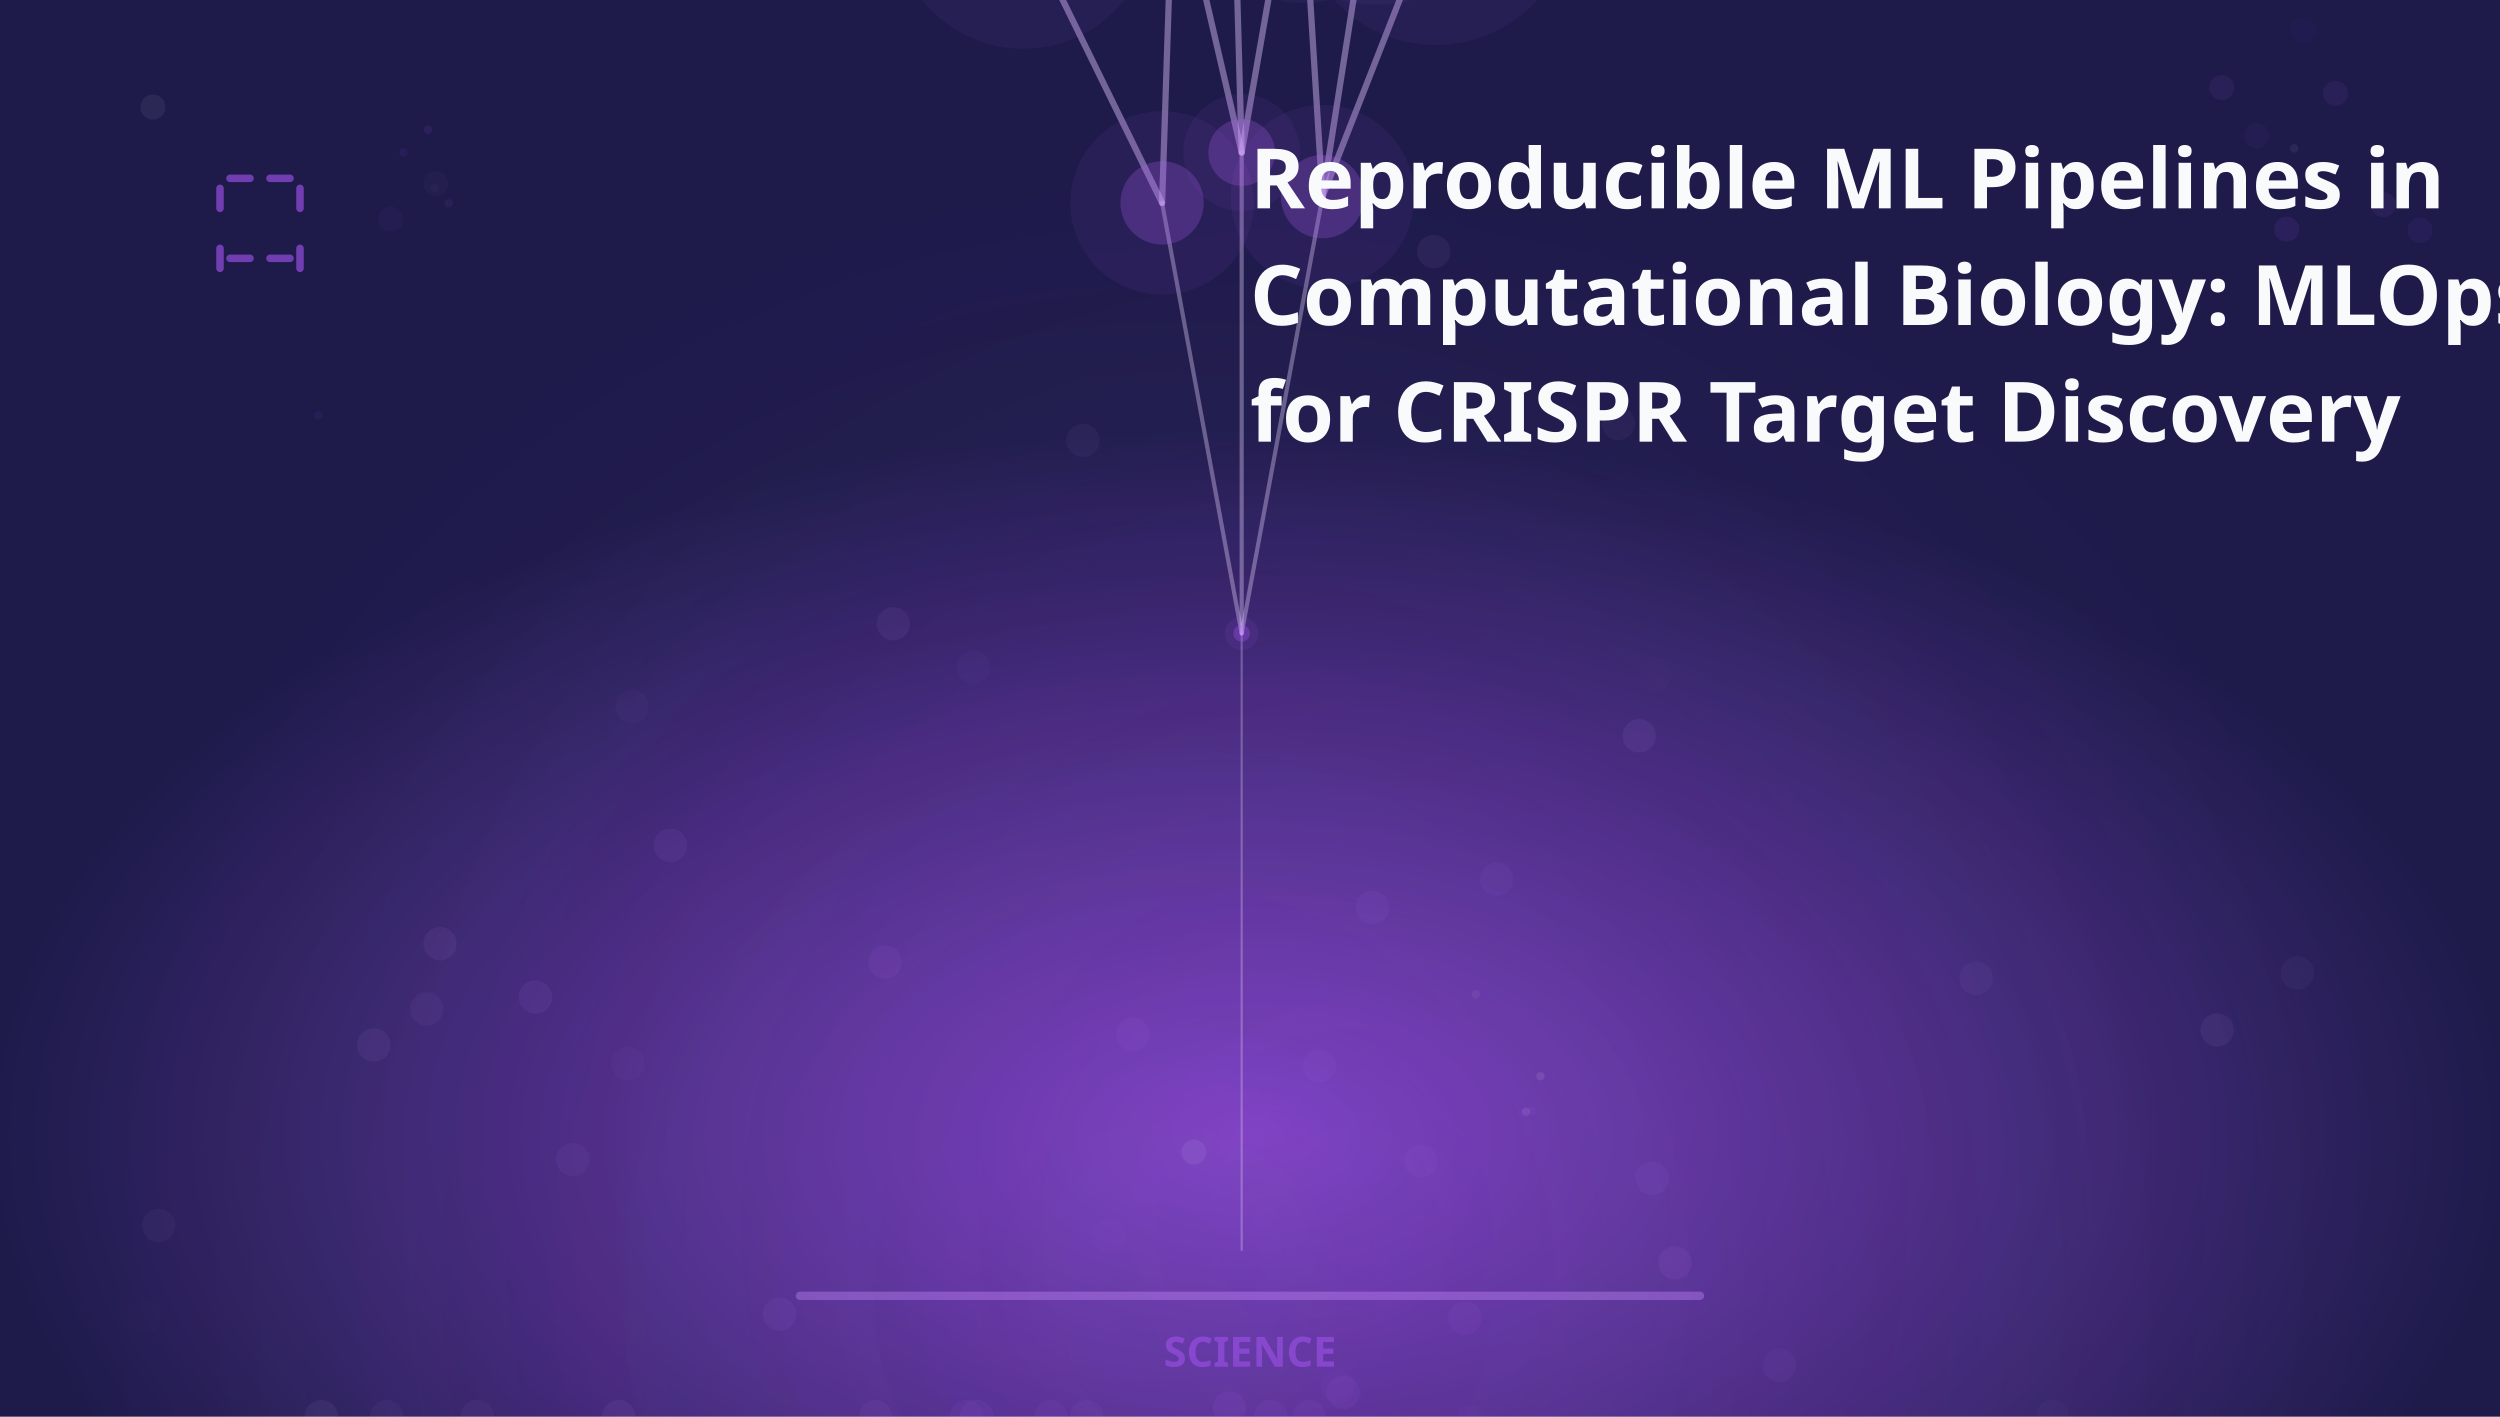
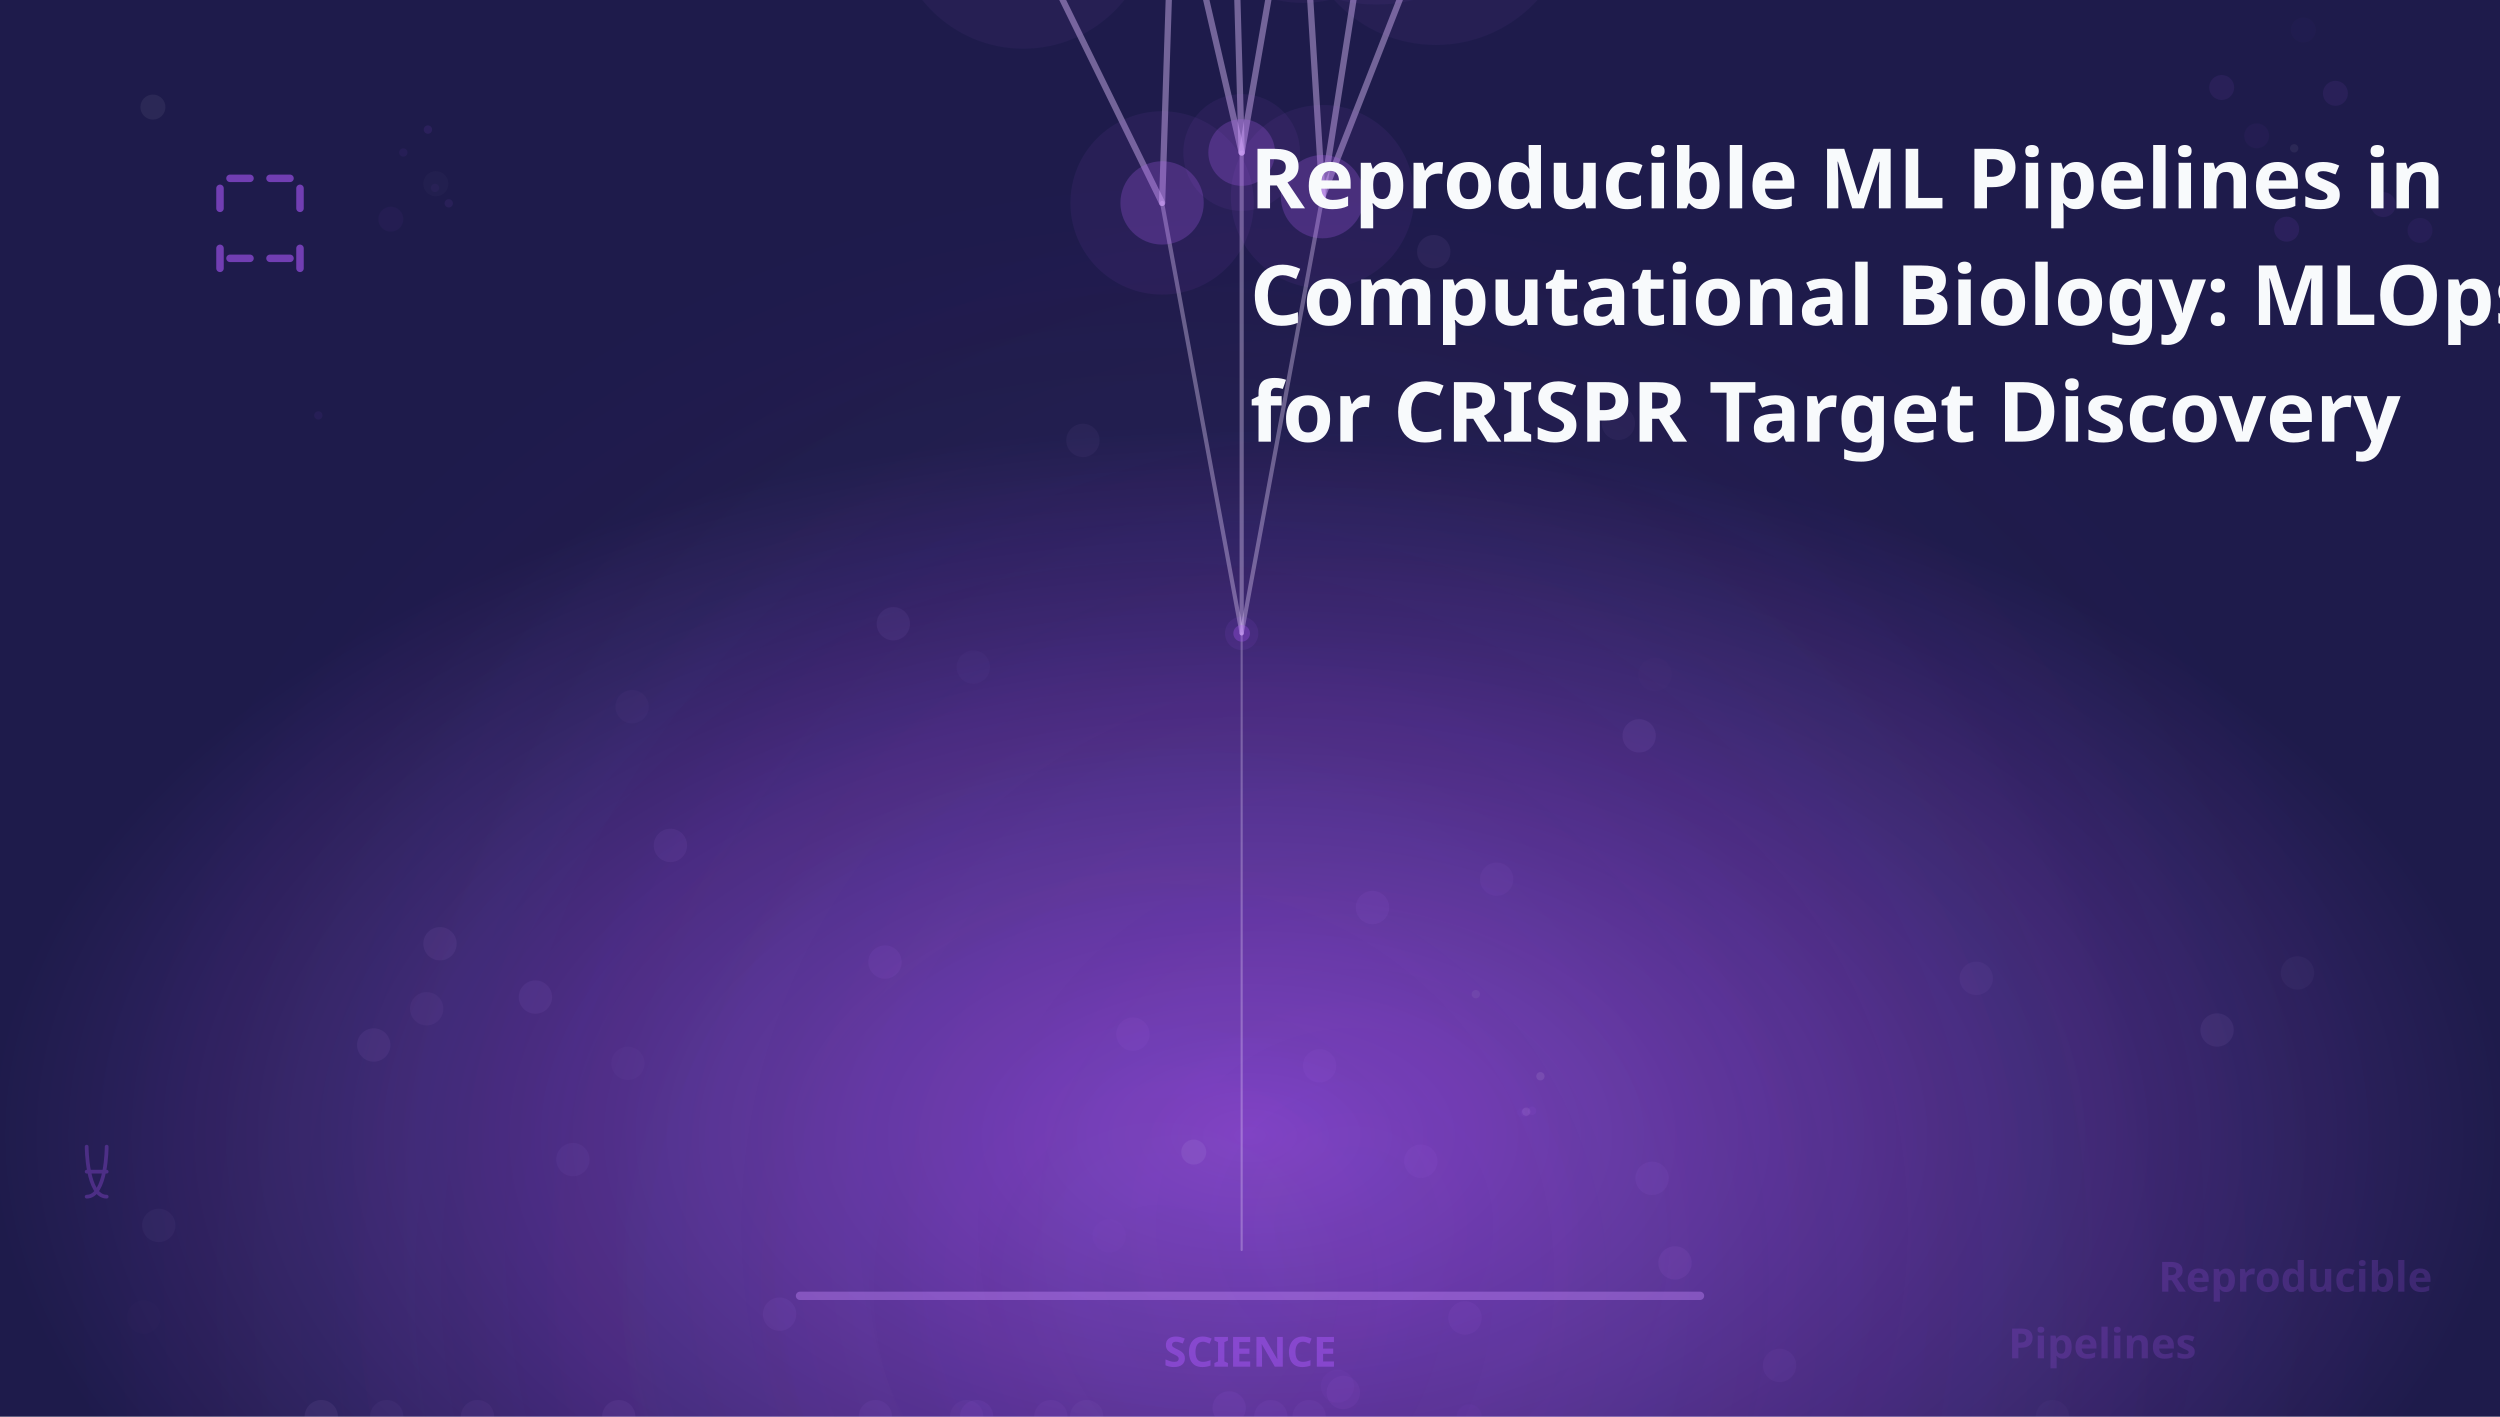
<svg xmlns="http://www.w3.org/2000/svg" width="600" height="340" viewBox="0 0 600 340">
  <defs>
    <radialGradient id="bg-blog/202" cx="50%" cy="80%">
      <stop offset="0" stop-color="#7e43c3" />
      <stop offset="1" stop-color="#1e1b4b" />
    </radialGradient>
  </defs>
  <rect width="600" height="340" fill="url(#bg-blog/202)" />
  <circle cx="354.2" cy="238.6" r="1" fill="#ffffff" opacity="0.06" />
  <circle cx="104.6" cy="44.1" r="3" fill="#ffffff" opacity="0.02" />
  <circle cx="367.7" cy="266.6" r="1" fill="#a855f7" opacity="0.08" />
  <circle cx="552.8" cy="7.2" r="3" fill="#a855f7" opacity="0.02" />
  <circle cx="104.4" cy="45.1" r="1" fill="#a855f7" opacity="0.04" />
  <circle cx="572.0" cy="49.1" r="3" fill="#a855f7" opacity="0.08" />
  <circle cx="366.0" cy="267.0" r="1" fill="#a855f7" opacity="0.06" />
  <circle cx="560.5" cy="22.4" r="3" fill="#a855f7" opacity="0.08" />
  <circle cx="365.0" cy="267.0" r="1" fill="#a855f7" opacity="0.02" />
  <circle cx="580.8" cy="55.3" r="3" fill="#a855f7" opacity="0.06" />
  <circle cx="102.7" cy="31.1" r="1" fill="#a855f7" opacity="0.10" />
  <circle cx="36.7" cy="25.7" r="3" fill="#ffffff" opacity="0.06" />
  <circle cx="369.7" cy="258.3" r="1" fill="#ffffff" opacity="0.10" />
  <circle cx="548.8" cy="55.0" r="3" fill="#a855f7" opacity="0.10" />
  <circle cx="107.7" cy="48.8" r="1" fill="#a855f7" opacity="0.08" />
  <circle cx="541.6" cy="32.6" r="3" fill="#a855f7" opacity="0.04" />
  <circle cx="96.8" cy="36.6" r="1" fill="#a855f7" opacity="0.06" />
  <circle cx="286.5" cy="276.5" r="3" fill="#ffffff" opacity="0.08" />
  <circle cx="550.6" cy="35.6" r="1" fill="#ffffff" opacity="0.06" />
  <circle cx="93.8" cy="52.6" r="3" fill="#a855f7" opacity="0.04" />
  <circle cx="530.2" cy="43.4" r="1" fill="#a855f7" opacity="0.02" />
  <circle cx="352.6" cy="340.0" r="3" fill="#a855f7" opacity="0.04" />
  <circle cx="76.4" cy="99.7" r="1" fill="#a855f7" opacity="0.06" />
  <circle cx="533.2" cy="21.0" r="3" fill="#a855f7" opacity="0.08" />
  <circle cx="366.3" cy="266.8" r="1" fill="#ffffff" opacity="0.08" />
  <defs>
    <radialGradient id="flood-blog/202-0" cx="50%" cy="50%">
      <stop offset="0" stop-color="#8948d1" stop-opacity="0.04" />
      <stop offset="1" stop-color="#8948d1" stop-opacity="0" />
    </radialGradient>
  </defs>
  <circle cx="284" cy="309" r="280" fill="url(#flood-blog/202-0)" />
  <defs>
    <radialGradient id="flood-blog/202-1" cx="50%" cy="50%">
      <stop offset="0" stop-color="#8847cf" stop-opacity="0.07" />
      <stop offset="1" stop-color="#8847cf" stop-opacity="0" />
    </radialGradient>
  </defs>
  <circle cx="325" cy="294" r="253" fill="url(#flood-blog/202-1)" />
  <defs>
    <radialGradient id="flood-blog/202-2" cx="50%" cy="50%">
      <stop offset="0" stop-color="#8c49d4" stop-opacity="0.04" />
      <stop offset="1" stop-color="#8c49d4" stop-opacity="0" />
    </radialGradient>
  </defs>
  <circle cx="278" cy="307" r="262" fill="url(#flood-blog/202-2)" />
  <circle cx="402.0" cy="303.1" r="4" fill="#ba78f8" opacity="0.08" />
  <circle cx="259.9" cy="105.7" r="4" fill="#ca98fa" opacity="0.05" />
  <circle cx="260.8" cy="340.0" r="4" fill="#d3aafb" opacity="0.04" />
  <circle cx="314.2" cy="340.0" r="4" fill="#c187f9" opacity="0.05" />
  <circle cx="388.4" cy="101.6" r="4" fill="#cd9ffa" opacity="0.05" />
  <circle cx="128.5" cy="239.3" r="4" fill="#c792f9" opacity="0.07" />
  <circle cx="187.1" cy="315.4" r="4" fill="#bb7bf8" opacity="0.07" />
  <circle cx="474.3" cy="234.8" r="4" fill="#c894fa" opacity="0.05" />
  <circle cx="322.4" cy="334.2" r="4" fill="#af63f7" opacity="0.07" />
  <circle cx="232.0" cy="340.0" r="4" fill="#cc9bfa" opacity="0.04" />
  <circle cx="105.6" cy="226.5" r="4" fill="#cb9bfa" opacity="0.07" />
  <circle cx="393.4" cy="176.6" r="4" fill="#c38af9" opacity="0.08" />
  <circle cx="77.1" cy="340.0" r="4" fill="#d3aafb" opacity="0.07" />
  <circle cx="102.4" cy="242.1" r="4" fill="#cb9afa" opacity="0.05" />
  <circle cx="344.1" cy="60.4" r="4" fill="#d2a7fa" opacity="0.07" />
  <circle cx="34.5" cy="316.1" r="4" fill="#d3aafb" opacity="0.01" />
  <circle cx="313.8" cy="267.7" r="4" fill="#ae61f7" opacity="0.01" />
  <circle cx="396.5" cy="282.8" r="4" fill="#b977f8" opacity="0.07" />
  <circle cx="210.1" cy="340.0" r="4" fill="#bb7bf8" opacity="0.06" />
  <circle cx="148.5" cy="340.0" r="4" fill="#ca97fa" opacity="0.06" />
  <circle cx="295.0" cy="337.9" r="4" fill="#ae61f7" opacity="0.08" />
  <circle cx="551.4" cy="233.5" r="4" fill="#d3aafb" opacity="0.04" />
  <circle cx="351.6" cy="316.3" r="4" fill="#b168f7" opacity="0.07" />
  <circle cx="266.2" cy="296.6" r="4" fill="#ad5ff7" opacity="0.03" />
  <circle cx="271.9" cy="248.2" r="4" fill="#b268f7" opacity="0.07" />
  <circle cx="92.8" cy="340.0" r="4" fill="#cc9cfa" opacity="0.04" />
  <circle cx="427.1" cy="327.7" r="4" fill="#be81f9" opacity="0.05" />
  <circle cx="137.5" cy="278.3" r="4" fill="#c48cf9" opacity="0.05" />
  <circle cx="397.2" cy="161.9" r="4" fill="#c58ef9" opacity="0.01" />
  <circle cx="329.4" cy="217.8" r="4" fill="#b772f8" opacity="0.07" />
  <circle cx="305.0" cy="340.0" r="4" fill="#b874f8" opacity="0.06" />
  <circle cx="359.2" cy="211.0" r="4" fill="#ba79f8" opacity="0.05" />
  <circle cx="150.7" cy="255.2" r="4" fill="#c289f9" opacity="0.03" />
  <circle cx="252.2" cy="340.0" r="4" fill="#bd7ff8" opacity="0.05" />
  <circle cx="151.7" cy="169.6" r="4" fill="#ca97fa" opacity="0.03" />
  <circle cx="321.0" cy="332.7" r="4" fill="#ae62f7" opacity="0.04" />
  <circle cx="316.7" cy="255.8" r="4" fill="#b065f7" opacity="0.07" />
  <circle cx="212.4" cy="230.9" r="4" fill="#bb7af8" opacity="0.07" />
  <circle cx="214.4" cy="149.7" r="4" fill="#c58ff9" opacity="0.07" />
  <circle cx="492.6" cy="340.0" r="4" fill="#ca99fa" opacity="0.03" />
  <circle cx="234.4" cy="340.0" r="4" fill="#b670f8" opacity="0.07" />
  <circle cx="89.7" cy="250.8" r="4" fill="#cd9dfa" opacity="0.07" />
  <circle cx="341.0" cy="278.7" r="4" fill="#b065f7" opacity="0.07" />
  <circle cx="38.1" cy="294.1" r="4" fill="#d3aafb" opacity="0.04" />
  <circle cx="532.1" cy="247.2" r="4" fill="#d1a6fa" opacity="0.07" />
  <circle cx="114.6" cy="340.0" r="4" fill="#ca99fa" opacity="0.05" />
  <circle cx="160.9" cy="202.9" r="4" fill="#c58ef9" opacity="0.07" />
  <circle cx="233.6" cy="160.1" r="4" fill="#c289f9" opacity="0.03" />
  <line x1="298.0" y1="300.0" x2="298.0" y2="152.0" stroke="#f4eafe" stroke-width="0.5" opacity="0.28" stroke-linecap="round" />
  <line x1="298.0" y1="152.0" x2="278.9" y2="48.7" stroke="#ead6fd" stroke-width="1.0" opacity="0.36" stroke-linecap="round" />
  <line x1="278.9" y1="48.7" x2="245.6" y2="-19.3" stroke="#dfc1fc" stroke-width="1.5" opacity="0.44" stroke-linecap="round" />
  <line x1="245.6" y1="-19.3" x2="206.7" y2="-62.7" stroke="#d5adfb" stroke-width="2.0" opacity="0.52" stroke-linecap="round" />
  <line x1="206.7" y1="-62.7" x2="170.6" y2="-83.9" stroke="#ca99fa" stroke-width="2.5" opacity="0.60" stroke-linecap="round" />
  <line x1="206.7" y1="-62.7" x2="184.2" y2="-96.7" stroke="#ca99fa" stroke-width="2.5" opacity="0.60" stroke-linecap="round" />
  <line x1="245.6" y1="-19.3" x2="219.6" y2="-65.4" stroke="#d5adfb" stroke-width="2.0" opacity="0.52" stroke-linecap="round" />
  <line x1="219.6" y1="-65.4" x2="191.3" y2="-93.2" stroke="#ca99fa" stroke-width="2.5" opacity="0.60" stroke-linecap="round" />
  <line x1="219.6" y1="-65.4" x2="198.9" y2="-96.1" stroke="#ca99fa" stroke-width="2.5" opacity="0.60" stroke-linecap="round" />
  <line x1="219.6" y1="-65.4" x2="203.8" y2="-103.6" stroke="#ca99fa" stroke-width="2.5" opacity="0.60" stroke-linecap="round" />
  <line x1="245.6" y1="-19.3" x2="229.8" y2="-71.4" stroke="#d5adfb" stroke-width="2.0" opacity="0.52" stroke-linecap="round" />
  <line x1="229.8" y1="-71.4" x2="206.3" y2="-106.1" stroke="#ca99fa" stroke-width="2.5" opacity="0.60" stroke-linecap="round" />
  <line x1="229.8" y1="-71.4" x2="214.2" y2="-110.9" stroke="#ca99fa" stroke-width="2.5" opacity="0.60" stroke-linecap="round" />
  <line x1="229.8" y1="-71.4" x2="223.4" y2="-111.2" stroke="#ca99fa" stroke-width="2.5" opacity="0.60" stroke-linecap="round" />
  <line x1="278.9" y1="48.7" x2="281.6" y2="-33.2" stroke="#dfc1fc" stroke-width="1.5" opacity="0.44" stroke-linecap="round" />
  <line x1="281.6" y1="-33.2" x2="264.8" y2="-92.4" stroke="#d5adfb" stroke-width="2.0" opacity="0.52" stroke-linecap="round" />
  <line x1="264.8" y1="-92.4" x2="238.3" y2="-132.3" stroke="#ca99fa" stroke-width="2.5" opacity="0.60" stroke-linecap="round" />
  <line x1="264.8" y1="-92.4" x2="258.5" y2="-139.9" stroke="#ca99fa" stroke-width="2.5" opacity="0.60" stroke-linecap="round" />
  <line x1="281.6" y1="-33.2" x2="280.2" y2="-93.9" stroke="#d5adfb" stroke-width="2.0" opacity="0.52" stroke-linecap="round" />
  <line x1="280.2" y1="-93.9" x2="263.8" y2="-137.6" stroke="#ca99fa" stroke-width="2.5" opacity="0.60" stroke-linecap="round" />
  <line x1="280.2" y1="-93.9" x2="275.4" y2="-138.5" stroke="#ca99fa" stroke-width="2.5" opacity="0.60" stroke-linecap="round" />
  <line x1="280.2" y1="-93.9" x2="286.6" y2="-137.1" stroke="#ca99fa" stroke-width="2.5" opacity="0.60" stroke-linecap="round" />
  <line x1="281.6" y1="-33.2" x2="296.2" y2="-95.5" stroke="#d5adfb" stroke-width="2.0" opacity="0.52" stroke-linecap="round" />
  <line x1="296.2" y1="-95.5" x2="292.8" y2="-142.0" stroke="#ca99fa" stroke-width="2.5" opacity="0.60" stroke-linecap="round" />
  <line x1="296.2" y1="-95.5" x2="303.5" y2="-144.8" stroke="#ca99fa" stroke-width="2.5" opacity="0.60" stroke-linecap="round" />
  <line x1="296.2" y1="-95.5" x2="312.6" y2="-138.5" stroke="#ca99fa" stroke-width="2.5" opacity="0.60" stroke-linecap="round" />
  <line x1="298.0" y1="152.0" x2="298.0" y2="36.6" stroke="#ead6fd" stroke-width="1.0" opacity="0.36" stroke-linecap="round" />
  <line x1="298.0" y1="36.6" x2="277.9" y2="-50.0" stroke="#dfc1fc" stroke-width="1.5" opacity="0.44" stroke-linecap="round" />
  <line x1="277.9" y1="-50.0" x2="247.5" y2="-106.4" stroke="#d5adfb" stroke-width="2.0" opacity="0.52" stroke-linecap="round" />
  <line x1="247.5" y1="-106.4" x2="211.1" y2="-139.6" stroke="#ca99fa" stroke-width="2.5" opacity="0.60" stroke-linecap="round" />
  <line x1="247.5" y1="-106.4" x2="223.0" y2="-143.9" stroke="#ca99fa" stroke-width="2.5" opacity="0.60" stroke-linecap="round" />
  <line x1="247.5" y1="-106.4" x2="231.6" y2="-153.7" stroke="#ca99fa" stroke-width="2.5" opacity="0.60" stroke-linecap="round" />
  <line x1="277.9" y1="-50.0" x2="272.7" y2="-119.2" stroke="#d5adfb" stroke-width="2.0" opacity="0.52" stroke-linecap="round" />
  <line x1="272.7" y1="-119.2" x2="254.7" y2="-169.4" stroke="#ca99fa" stroke-width="2.5" opacity="0.60" stroke-linecap="round" />
  <line x1="272.7" y1="-119.2" x2="265.0" y2="-167.1" stroke="#ca99fa" stroke-width="2.5" opacity="0.60" stroke-linecap="round" />
  <line x1="272.7" y1="-119.2" x2="273.9" y2="-171.8" stroke="#ca99fa" stroke-width="2.5" opacity="0.60" stroke-linecap="round" />
  <line x1="298.0" y1="36.6" x2="295.6" y2="-48.8" stroke="#dfc1fc" stroke-width="1.5" opacity="0.44" stroke-linecap="round" />
  <line x1="295.6" y1="-48.8" x2="275.5" y2="-109.7" stroke="#d5adfb" stroke-width="2.0" opacity="0.52" stroke-linecap="round" />
  <line x1="275.5" y1="-109.7" x2="246.2" y2="-147.0" stroke="#ca99fa" stroke-width="2.5" opacity="0.60" stroke-linecap="round" />
  <line x1="275.5" y1="-109.7" x2="269.2" y2="-154.1" stroke="#ca99fa" stroke-width="2.5" opacity="0.60" stroke-linecap="round" />
  <line x1="295.6" y1="-48.8" x2="290.6" y2="-108.4" stroke="#d5adfb" stroke-width="2.0" opacity="0.52" stroke-linecap="round" />
  <line x1="290.6" y1="-108.4" x2="273.5" y2="-148.6" stroke="#ca99fa" stroke-width="2.5" opacity="0.60" stroke-linecap="round" />
  <line x1="290.6" y1="-108.4" x2="283.0" y2="-153.2" stroke="#ca99fa" stroke-width="2.5" opacity="0.60" stroke-linecap="round" />
  <line x1="290.6" y1="-108.4" x2="293.7" y2="-153.8" stroke="#ca99fa" stroke-width="2.5" opacity="0.60" stroke-linecap="round" />
  <line x1="295.6" y1="-48.8" x2="305.2" y2="-111.3" stroke="#d5adfb" stroke-width="2.0" opacity="0.52" stroke-linecap="round" />
  <line x1="305.2" y1="-111.3" x2="298.6" y2="-160.8" stroke="#ca99fa" stroke-width="2.5" opacity="0.60" stroke-linecap="round" />
  <line x1="305.2" y1="-111.3" x2="308.5" y2="-160.5" stroke="#ca99fa" stroke-width="2.5" opacity="0.60" stroke-linecap="round" />
  <line x1="305.2" y1="-111.3" x2="317.6" y2="-156.4" stroke="#ca99fa" stroke-width="2.5" opacity="0.60" stroke-linecap="round" />
  <line x1="298.0" y1="36.6" x2="313.1" y2="-49.9" stroke="#dfc1fc" stroke-width="1.5" opacity="0.44" stroke-linecap="round" />
  <line x1="313.1" y1="-49.9" x2="305.7" y2="-111.7" stroke="#d5adfb" stroke-width="2.0" opacity="0.52" stroke-linecap="round" />
  <line x1="305.7" y1="-111.7" x2="288.5" y2="-153.1" stroke="#ca99fa" stroke-width="2.5" opacity="0.60" stroke-linecap="round" />
  <line x1="305.7" y1="-111.7" x2="305.2" y2="-159.1" stroke="#ca99fa" stroke-width="2.5" opacity="0.60" stroke-linecap="round" />
  <line x1="313.1" y1="-49.9" x2="321.1" y2="-117.8" stroke="#d5adfb" stroke-width="2.0" opacity="0.52" stroke-linecap="round" />
  <line x1="321.1" y1="-117.8" x2="313.4" y2="-168.6" stroke="#ca99fa" stroke-width="2.5" opacity="0.60" stroke-linecap="round" />
  <line x1="321.1" y1="-117.8" x2="322.8" y2="-171.2" stroke="#ca99fa" stroke-width="2.5" opacity="0.60" stroke-linecap="round" />
  <line x1="321.1" y1="-117.8" x2="331.9" y2="-167.3" stroke="#ca99fa" stroke-width="2.5" opacity="0.60" stroke-linecap="round" />
  <line x1="313.1" y1="-49.9" x2="334.3" y2="-107.5" stroke="#d5adfb" stroke-width="2.0" opacity="0.52" stroke-linecap="round" />
  <line x1="334.3" y1="-107.5" x2="338.3" y2="-154.6" stroke="#ca99fa" stroke-width="2.5" opacity="0.60" stroke-linecap="round" />
  <line x1="334.3" y1="-107.5" x2="345.7" y2="-149.0" stroke="#ca99fa" stroke-width="2.5" opacity="0.60" stroke-linecap="round" />
  <line x1="334.3" y1="-107.5" x2="354.7" y2="-149.5" stroke="#ca99fa" stroke-width="2.5" opacity="0.60" stroke-linecap="round" />
  <line x1="298.0" y1="152.0" x2="317.4" y2="47.2" stroke="#ead6fd" stroke-width="1.0" opacity="0.36" stroke-linecap="round" />
  <line x1="317.4" y1="47.2" x2="312.7" y2="-28.3" stroke="#dfc1fc" stroke-width="1.5" opacity="0.44" stroke-linecap="round" />
  <line x1="312.7" y1="-28.3" x2="296.0" y2="-80.1" stroke="#d5adfb" stroke-width="2.0" opacity="0.52" stroke-linecap="round" />
  <line x1="296.0" y1="-80.1" x2="274.3" y2="-112.2" stroke="#ca99fa" stroke-width="2.5" opacity="0.60" stroke-linecap="round" />
  <line x1="296.0" y1="-80.1" x2="281.4" y2="-115.4" stroke="#ca99fa" stroke-width="2.5" opacity="0.60" stroke-linecap="round" />
  <line x1="296.0" y1="-80.1" x2="287.8" y2="-121.8" stroke="#ca99fa" stroke-width="2.5" opacity="0.60" stroke-linecap="round" />
  <line x1="312.7" y1="-28.3" x2="316.7" y2="-82.6" stroke="#d5adfb" stroke-width="2.0" opacity="0.52" stroke-linecap="round" />
  <line x1="316.7" y1="-82.6" x2="307.2" y2="-120.1" stroke="#ca99fa" stroke-width="2.5" opacity="0.60" stroke-linecap="round" />
  <line x1="316.7" y1="-82.6" x2="316.2" y2="-125.1" stroke="#ca99fa" stroke-width="2.5" opacity="0.60" stroke-linecap="round" />
  <line x1="316.7" y1="-82.6" x2="326.1" y2="-124.0" stroke="#ca99fa" stroke-width="2.5" opacity="0.60" stroke-linecap="round" />
  <line x1="317.4" y1="47.2" x2="330.3" y2="-34.9" stroke="#dfc1fc" stroke-width="1.5" opacity="0.44" stroke-linecap="round" />
  <line x1="330.3" y1="-34.9" x2="320.5" y2="-98.1" stroke="#d5adfb" stroke-width="2.0" opacity="0.52" stroke-linecap="round" />
  <line x1="320.5" y1="-98.1" x2="299.9" y2="-139.3" stroke="#ca99fa" stroke-width="2.5" opacity="0.60" stroke-linecap="round" />
  <line x1="320.5" y1="-98.1" x2="320.0" y2="-142.9" stroke="#ca99fa" stroke-width="2.5" opacity="0.60" stroke-linecap="round" />
  <line x1="330.3" y1="-34.9" x2="336.7" y2="-99.4" stroke="#d5adfb" stroke-width="2.0" opacity="0.52" stroke-linecap="round" />
  <line x1="336.7" y1="-99.4" x2="327.8" y2="-147.2" stroke="#ca99fa" stroke-width="2.5" opacity="0.60" stroke-linecap="round" />
  <line x1="336.7" y1="-99.4" x2="337.4" y2="-144.8" stroke="#ca99fa" stroke-width="2.5" opacity="0.60" stroke-linecap="round" />
  <line x1="336.7" y1="-99.4" x2="347.3" y2="-147.5" stroke="#ca99fa" stroke-width="2.5" opacity="0.60" stroke-linecap="round" />
  <line x1="330.3" y1="-34.9" x2="351.5" y2="-92.6" stroke="#d5adfb" stroke-width="2.0" opacity="0.52" stroke-linecap="round" />
  <line x1="351.5" y1="-92.6" x2="354.7" y2="-138.6" stroke="#ca99fa" stroke-width="2.5" opacity="0.60" stroke-linecap="round" />
  <line x1="351.5" y1="-92.6" x2="363.9" y2="-137.7" stroke="#ca99fa" stroke-width="2.5" opacity="0.60" stroke-linecap="round" />
  <line x1="351.5" y1="-92.6" x2="371.6" y2="-132.1" stroke="#ca99fa" stroke-width="2.5" opacity="0.60" stroke-linecap="round" />
  <line x1="317.4" y1="47.2" x2="344.6" y2="-22.2" stroke="#dfc1fc" stroke-width="1.5" opacity="0.44" stroke-linecap="round" />
  <line x1="344.6" y1="-22.2" x2="348.1" y2="-76.6" stroke="#d5adfb" stroke-width="2.0" opacity="0.52" stroke-linecap="round" />
  <line x1="348.1" y1="-76.6" x2="337.1" y2="-117.6" stroke="#ca99fa" stroke-width="2.5" opacity="0.60" stroke-linecap="round" />
  <line x1="348.1" y1="-76.6" x2="357.6" y2="-118.0" stroke="#ca99fa" stroke-width="2.5" opacity="0.60" stroke-linecap="round" />
  <line x1="344.6" y1="-22.2" x2="362.3" y2="-76.1" stroke="#d5adfb" stroke-width="2.0" opacity="0.52" stroke-linecap="round" />
  <line x1="362.3" y1="-76.1" x2="363.0" y2="-116.3" stroke="#ca99fa" stroke-width="2.5" opacity="0.60" stroke-linecap="round" />
  <line x1="362.3" y1="-76.1" x2="371.8" y2="-115.8" stroke="#ca99fa" stroke-width="2.5" opacity="0.60" stroke-linecap="round" />
  <line x1="362.3" y1="-76.1" x2="381.7" y2="-115.9" stroke="#ca99fa" stroke-width="2.5" opacity="0.60" stroke-linecap="round" />
  <line x1="344.6" y1="-22.2" x2="374.5" y2="-68.7" stroke="#d5adfb" stroke-width="2.0" opacity="0.52" stroke-linecap="round" />
  <line x1="374.5" y1="-68.7" x2="383.5" y2="-106.8" stroke="#ca99fa" stroke-width="2.5" opacity="0.60" stroke-linecap="round" />
  <line x1="374.5" y1="-68.7" x2="392.5" y2="-102.8" stroke="#ca99fa" stroke-width="2.5" opacity="0.60" stroke-linecap="round" />
  <line x1="374.5" y1="-68.7" x2="403.5" y2="-100.5" stroke="#ca99fa" stroke-width="2.5" opacity="0.60" stroke-linecap="round" />
  <circle cx="298.0" cy="152.0" r="2" fill="#a855f7" opacity="0.30" />
  <circle cx="298.0" cy="152.0" r="4" fill="#a855f7" opacity="0.09" />
  <circle cx="278.9" cy="48.7" r="10" fill="#ae61f7" opacity="0.24" />
  <circle cx="278.9" cy="48.7" r="22" fill="#ae61f7" opacity="0.07" />
  <circle cx="245.6" cy="-19.3" r="13" fill="#b56ef8" opacity="0.17" />
  <circle cx="245.6" cy="-19.3" r="31" fill="#b56ef8" opacity="0.05" />
  <circle cx="206.7" cy="-62.7" r="15" fill="#bb7bf8" opacity="0.11" />
  <circle cx="206.7" cy="-62.7" r="24" fill="#bb7bf8" opacity="0.03" />
  <circle cx="170.6" cy="-83.9" r="24" fill="#c288f9" opacity="0.05" />
  <circle cx="170.6" cy="-83.9" r="43" fill="#c288f9" opacity="0.01" />
  <circle cx="184.2" cy="-96.7" r="20" fill="#c288f9" opacity="0.05" />
  <circle cx="184.2" cy="-96.7" r="40" fill="#c288f9" opacity="0.01" />
  <circle cx="219.6" cy="-65.4" r="15" fill="#bb7bf8" opacity="0.11" />
  <circle cx="219.6" cy="-65.4" r="36" fill="#bb7bf8" opacity="0.03" />
  <circle cx="191.3" cy="-93.2" r="22" fill="#c288f9" opacity="0.05" />
  <circle cx="191.3" cy="-93.2" r="48" fill="#c288f9" opacity="0.01" />
  <circle cx="198.9" cy="-96.1" r="22" fill="#c288f9" opacity="0.05" />
  <circle cx="198.9" cy="-96.1" r="48" fill="#c288f9" opacity="0.01" />
  <circle cx="203.8" cy="-103.6" r="24" fill="#c288f9" opacity="0.05" />
  <circle cx="203.8" cy="-103.6" r="53" fill="#c288f9" opacity="0.01" />
  <circle cx="229.8" cy="-71.4" r="17" fill="#bb7bf8" opacity="0.11" />
  <circle cx="229.8" cy="-71.4" r="37" fill="#bb7bf8" opacity="0.03" />
  <circle cx="206.3" cy="-106.1" r="24" fill="#c288f9" opacity="0.05" />
  <circle cx="206.3" cy="-106.1" r="53" fill="#c288f9" opacity="0.01" />
  <circle cx="214.2" cy="-110.9" r="24" fill="#c288f9" opacity="0.05" />
  <circle cx="214.2" cy="-110.9" r="48" fill="#c288f9" opacity="0.01" />
  <circle cx="223.4" cy="-111.2" r="24" fill="#c288f9" opacity="0.05" />
  <circle cx="223.4" cy="-111.2" r="53" fill="#c288f9" opacity="0.01" />
  <circle cx="281.6" cy="-33.2" r="13" fill="#b56ef8" opacity="0.17" />
  <circle cx="281.6" cy="-33.2" r="26" fill="#b56ef8" opacity="0.05" />
  <circle cx="264.8" cy="-92.4" r="15" fill="#bb7bf8" opacity="0.11" />
  <circle cx="264.8" cy="-92.4" r="30" fill="#bb7bf8" opacity="0.03" />
  <circle cx="238.3" cy="-132.3" r="24" fill="#c288f9" opacity="0.05" />
  <circle cx="238.3" cy="-132.3" r="58" fill="#c288f9" opacity="0.01" />
  <circle cx="258.5" cy="-139.9" r="20" fill="#c288f9" opacity="0.05" />
  <circle cx="258.5" cy="-139.9" r="48" fill="#c288f9" opacity="0.01" />
  <circle cx="280.2" cy="-93.9" r="19" fill="#bb7bf8" opacity="0.11" />
  <circle cx="280.2" cy="-93.9" r="38" fill="#bb7bf8" opacity="0.03" />
  <circle cx="263.8" cy="-137.6" r="20" fill="#c288f9" opacity="0.05" />
  <circle cx="263.8" cy="-137.6" r="36" fill="#c288f9" opacity="0.01" />
  <circle cx="275.4" cy="-138.5" r="20" fill="#c288f9" opacity="0.05" />
  <circle cx="275.4" cy="-138.5" r="48" fill="#c288f9" opacity="0.01" />
  <circle cx="286.6" cy="-137.1" r="24" fill="#c288f9" opacity="0.05" />
  <circle cx="286.6" cy="-137.1" r="48" fill="#c288f9" opacity="0.01" />
  <circle cx="296.2" cy="-95.5" r="15" fill="#bb7bf8" opacity="0.11" />
  <circle cx="296.2" cy="-95.5" r="30" fill="#bb7bf8" opacity="0.03" />
  <circle cx="292.8" cy="-142.0" r="20" fill="#c288f9" opacity="0.05" />
  <circle cx="292.8" cy="-142.0" r="32" fill="#c288f9" opacity="0.01" />
  <circle cx="303.5" cy="-144.8" r="22" fill="#c288f9" opacity="0.05" />
  <circle cx="303.5" cy="-144.8" r="40" fill="#c288f9" opacity="0.01" />
  <circle cx="312.6" cy="-138.5" r="24" fill="#c288f9" opacity="0.05" />
  <circle cx="312.6" cy="-138.5" r="38" fill="#c288f9" opacity="0.01" />
  <circle cx="298.0" cy="36.6" r="8" fill="#ae61f7" opacity="0.24" />
  <circle cx="298.0" cy="36.6" r="14" fill="#ae61f7" opacity="0.07" />
  <circle cx="277.9" cy="-50.0" r="15" fill="#b56ef8" opacity="0.17" />
  <circle cx="277.9" cy="-50.0" r="24" fill="#b56ef8" opacity="0.05" />
  <circle cx="247.5" cy="-106.4" r="15" fill="#bb7bf8" opacity="0.11" />
  <circle cx="247.5" cy="-106.4" r="36" fill="#bb7bf8" opacity="0.03" />
  <circle cx="211.1" cy="-139.6" r="24" fill="#c288f9" opacity="0.05" />
  <circle cx="211.1" cy="-139.6" r="48" fill="#c288f9" opacity="0.01" />
  <circle cx="223.0" cy="-143.9" r="22" fill="#c288f9" opacity="0.05" />
  <circle cx="223.0" cy="-143.9" r="35" fill="#c288f9" opacity="0.01" />
  <circle cx="231.6" cy="-153.7" r="22" fill="#c288f9" opacity="0.05" />
  <circle cx="231.6" cy="-153.7" r="40" fill="#c288f9" opacity="0.01" />
  <circle cx="272.7" cy="-119.2" r="15" fill="#bb7bf8" opacity="0.11" />
  <circle cx="272.7" cy="-119.2" r="33" fill="#bb7bf8" opacity="0.03" />
  <circle cx="254.7" cy="-169.4" r="20" fill="#c288f9" opacity="0.05" />
  <circle cx="254.7" cy="-169.4" r="48" fill="#c288f9" opacity="0.01" />
  <circle cx="265.0" cy="-167.1" r="20" fill="#c288f9" opacity="0.05" />
  <circle cx="265.0" cy="-167.1" r="40" fill="#c288f9" opacity="0.01" />
  <circle cx="273.9" cy="-171.8" r="22" fill="#c288f9" opacity="0.05" />
  <circle cx="273.9" cy="-171.8" r="44" fill="#c288f9" opacity="0.01" />
  <circle cx="295.6" cy="-48.8" r="15" fill="#b56ef8" opacity="0.17" />
  <circle cx="295.6" cy="-48.8" r="24" fill="#b56ef8" opacity="0.05" />
  <circle cx="275.5" cy="-109.7" r="19" fill="#bb7bf8" opacity="0.11" />
  <circle cx="275.5" cy="-109.7" r="34" fill="#bb7bf8" opacity="0.03" />
  <circle cx="246.2" cy="-147.0" r="20" fill="#c288f9" opacity="0.05" />
  <circle cx="246.2" cy="-147.0" r="44" fill="#c288f9" opacity="0.01" />
  <circle cx="269.2" cy="-154.1" r="22" fill="#c288f9" opacity="0.05" />
  <circle cx="269.2" cy="-154.1" r="35" fill="#c288f9" opacity="0.01" />
  <circle cx="290.6" cy="-108.4" r="15" fill="#bb7bf8" opacity="0.11" />
  <circle cx="290.6" cy="-108.4" r="33" fill="#bb7bf8" opacity="0.03" />
  <circle cx="273.5" cy="-148.6" r="20" fill="#c288f9" opacity="0.05" />
  <circle cx="273.5" cy="-148.6" r="48" fill="#c288f9" opacity="0.01" />
  <circle cx="283.0" cy="-153.2" r="22" fill="#c288f9" opacity="0.05" />
  <circle cx="283.0" cy="-153.2" r="48" fill="#c288f9" opacity="0.01" />
  <circle cx="293.7" cy="-153.8" r="20" fill="#c288f9" opacity="0.05" />
  <circle cx="293.7" cy="-153.8" r="48" fill="#c288f9" opacity="0.01" />
  <circle cx="305.2" cy="-111.3" r="19" fill="#bb7bf8" opacity="0.11" />
  <circle cx="305.2" cy="-111.3" r="38" fill="#bb7bf8" opacity="0.03" />
  <circle cx="298.6" cy="-160.8" r="24" fill="#c288f9" opacity="0.05" />
  <circle cx="298.6" cy="-160.8" r="53" fill="#c288f9" opacity="0.01" />
  <circle cx="308.5" cy="-160.5" r="20" fill="#c288f9" opacity="0.05" />
  <circle cx="308.5" cy="-160.5" r="40" fill="#c288f9" opacity="0.01" />
  <circle cx="317.6" cy="-156.4" r="22" fill="#c288f9" opacity="0.05" />
  <circle cx="317.6" cy="-156.4" r="53" fill="#c288f9" opacity="0.01" />
  <circle cx="313.1" cy="-49.9" r="15" fill="#b56ef8" opacity="0.17" />
  <circle cx="313.1" cy="-49.9" r="27" fill="#b56ef8" opacity="0.05" />
  <circle cx="305.7" cy="-111.7" r="15" fill="#bb7bf8" opacity="0.11" />
  <circle cx="305.7" cy="-111.7" r="33" fill="#bb7bf8" opacity="0.03" />
  <circle cx="288.5" cy="-153.1" r="20" fill="#c288f9" opacity="0.05" />
  <circle cx="288.5" cy="-153.1" r="48" fill="#c288f9" opacity="0.01" />
  <circle cx="305.2" cy="-159.1" r="24" fill="#c288f9" opacity="0.05" />
  <circle cx="305.2" cy="-159.1" r="58" fill="#c288f9" opacity="0.01" />
  <circle cx="321.1" cy="-117.8" r="19" fill="#bb7bf8" opacity="0.11" />
  <circle cx="321.1" cy="-117.8" r="42" fill="#bb7bf8" opacity="0.03" />
  <circle cx="313.4" cy="-168.6" r="22" fill="#c288f9" opacity="0.05" />
  <circle cx="313.4" cy="-168.6" r="40" fill="#c288f9" opacity="0.01" />
  <circle cx="322.8" cy="-171.2" r="22" fill="#c288f9" opacity="0.05" />
  <circle cx="322.8" cy="-171.2" r="35" fill="#c288f9" opacity="0.01" />
  <circle cx="331.9" cy="-167.3" r="22" fill="#c288f9" opacity="0.05" />
  <circle cx="331.9" cy="-167.3" r="35" fill="#c288f9" opacity="0.01" />
  <circle cx="334.3" cy="-107.5" r="17" fill="#bb7bf8" opacity="0.11" />
  <circle cx="334.3" cy="-107.5" r="34" fill="#bb7bf8" opacity="0.03" />
  <circle cx="338.3" cy="-154.6" r="24" fill="#c288f9" opacity="0.05" />
  <circle cx="338.3" cy="-154.6" r="43" fill="#c288f9" opacity="0.01" />
  <circle cx="345.7" cy="-149.0" r="22" fill="#c288f9" opacity="0.05" />
  <circle cx="345.7" cy="-149.0" r="53" fill="#c288f9" opacity="0.01" />
  <circle cx="354.7" cy="-149.5" r="24" fill="#c288f9" opacity="0.05" />
  <circle cx="354.7" cy="-149.5" r="43" fill="#c288f9" opacity="0.01" />
  <circle cx="317.4" cy="47.2" r="10" fill="#ae61f7" opacity="0.24" />
  <circle cx="317.4" cy="47.2" r="22" fill="#ae61f7" opacity="0.07" />
  <circle cx="312.7" cy="-28.3" r="13" fill="#b56ef8" opacity="0.17" />
  <circle cx="312.7" cy="-28.3" r="29" fill="#b56ef8" opacity="0.05" />
  <circle cx="296.0" cy="-80.1" r="15" fill="#bb7bf8" opacity="0.11" />
  <circle cx="296.0" cy="-80.1" r="24" fill="#bb7bf8" opacity="0.03" />
  <circle cx="274.3" cy="-112.2" r="24" fill="#c288f9" opacity="0.05" />
  <circle cx="274.3" cy="-112.2" r="43" fill="#c288f9" opacity="0.01" />
  <circle cx="281.4" cy="-115.4" r="20" fill="#c288f9" opacity="0.05" />
  <circle cx="281.4" cy="-115.4" r="32" fill="#c288f9" opacity="0.01" />
  <circle cx="287.8" cy="-121.8" r="20" fill="#c288f9" opacity="0.05" />
  <circle cx="287.8" cy="-121.8" r="40" fill="#c288f9" opacity="0.01" />
  <circle cx="316.7" cy="-82.6" r="19" fill="#bb7bf8" opacity="0.11" />
  <circle cx="316.7" cy="-82.6" r="38" fill="#bb7bf8" opacity="0.03" />
  <circle cx="307.2" cy="-120.1" r="20" fill="#c288f9" opacity="0.05" />
  <circle cx="307.2" cy="-120.1" r="32" fill="#c288f9" opacity="0.01" />
  <circle cx="316.2" cy="-125.1" r="24" fill="#c288f9" opacity="0.05" />
  <circle cx="316.2" cy="-125.1" r="48" fill="#c288f9" opacity="0.01" />
  <circle cx="326.1" cy="-124.0" r="22" fill="#c288f9" opacity="0.05" />
  <circle cx="326.1" cy="-124.0" r="40" fill="#c288f9" opacity="0.01" />
  <circle cx="330.3" cy="-34.9" r="15" fill="#b56ef8" opacity="0.17" />
  <circle cx="330.3" cy="-34.9" r="36" fill="#b56ef8" opacity="0.05" />
  <circle cx="320.5" cy="-98.1" r="15" fill="#bb7bf8" opacity="0.11" />
  <circle cx="320.5" cy="-98.1" r="30" fill="#bb7bf8" opacity="0.03" />
  <circle cx="299.9" cy="-139.3" r="20" fill="#c288f9" opacity="0.05" />
  <circle cx="299.9" cy="-139.3" r="48" fill="#c288f9" opacity="0.01" />
  <circle cx="320.0" cy="-142.9" r="22" fill="#c288f9" opacity="0.05" />
  <circle cx="320.0" cy="-142.9" r="35" fill="#c288f9" opacity="0.01" />
  <circle cx="336.7" cy="-99.4" r="19" fill="#bb7bf8" opacity="0.11" />
  <circle cx="336.7" cy="-99.4" r="46" fill="#bb7bf8" opacity="0.03" />
  <circle cx="327.8" cy="-147.2" r="22" fill="#c288f9" opacity="0.05" />
  <circle cx="327.8" cy="-147.2" r="44" fill="#c288f9" opacity="0.01" />
  <circle cx="337.4" cy="-144.8" r="20" fill="#c288f9" opacity="0.05" />
  <circle cx="337.4" cy="-144.8" r="36" fill="#c288f9" opacity="0.01" />
  <circle cx="347.3" cy="-147.5" r="24" fill="#c288f9" opacity="0.05" />
  <circle cx="347.3" cy="-147.5" r="58" fill="#c288f9" opacity="0.01" />
  <circle cx="351.5" cy="-92.6" r="17" fill="#bb7bf8" opacity="0.11" />
  <circle cx="351.5" cy="-92.6" r="34" fill="#bb7bf8" opacity="0.03" />
  <circle cx="354.7" cy="-138.6" r="22" fill="#c288f9" opacity="0.05" />
  <circle cx="354.7" cy="-138.6" r="44" fill="#c288f9" opacity="0.01" />
  <circle cx="363.9" cy="-137.7" r="24" fill="#c288f9" opacity="0.05" />
  <circle cx="363.9" cy="-137.7" r="58" fill="#c288f9" opacity="0.01" />
  <circle cx="371.6" cy="-132.1" r="20" fill="#c288f9" opacity="0.05" />
  <circle cx="371.6" cy="-132.1" r="40" fill="#c288f9" opacity="0.01" />
  <circle cx="344.6" cy="-22.2" r="15" fill="#b56ef8" opacity="0.17" />
  <circle cx="344.6" cy="-22.2" r="33" fill="#b56ef8" opacity="0.05" />
  <circle cx="348.1" cy="-76.6" r="15" fill="#bb7bf8" opacity="0.11" />
  <circle cx="348.1" cy="-76.6" r="33" fill="#bb7bf8" opacity="0.03" />
  <circle cx="337.1" cy="-117.6" r="20" fill="#c288f9" opacity="0.05" />
  <circle cx="337.1" cy="-117.6" r="44" fill="#c288f9" opacity="0.01" />
  <circle cx="357.6" cy="-118.0" r="20" fill="#c288f9" opacity="0.05" />
  <circle cx="357.6" cy="-118.0" r="48" fill="#c288f9" opacity="0.01" />
  <circle cx="362.3" cy="-76.1" r="15" fill="#bb7bf8" opacity="0.11" />
  <circle cx="362.3" cy="-76.1" r="27" fill="#bb7bf8" opacity="0.03" />
  <circle cx="363.0" cy="-116.3" r="22" fill="#c288f9" opacity="0.05" />
  <circle cx="363.0" cy="-116.3" r="53" fill="#c288f9" opacity="0.01" />
  <circle cx="371.8" cy="-115.8" r="20" fill="#c288f9" opacity="0.05" />
  <circle cx="371.8" cy="-115.8" r="36" fill="#c288f9" opacity="0.01" />
  <circle cx="381.7" cy="-115.9" r="24" fill="#c288f9" opacity="0.05" />
  <circle cx="381.7" cy="-115.9" r="38" fill="#c288f9" opacity="0.01" />
  <circle cx="374.5" cy="-68.7" r="19" fill="#bb7bf8" opacity="0.11" />
  <circle cx="374.5" cy="-68.7" r="38" fill="#bb7bf8" opacity="0.03" />
  <circle cx="383.5" cy="-106.8" r="22" fill="#c288f9" opacity="0.05" />
  <circle cx="383.5" cy="-106.8" r="35" fill="#c288f9" opacity="0.01" />
  <circle cx="392.5" cy="-102.8" r="24" fill="#c288f9" opacity="0.05" />
  <circle cx="392.5" cy="-102.8" r="53" fill="#c288f9" opacity="0.01" />
  <circle cx="403.5" cy="-100.5" r="22" fill="#c288f9" opacity="0.05" />
  <circle cx="403.5" cy="-100.5" r="53" fill="#c288f9" opacity="0.01" />
  <g transform="translate(48, 38) scale(1.2)" stroke="#a855f7" fill="none" stroke-linecap="round" stroke-linejoin="round" stroke-width="1.5" opacity="0.6">
    <path d="M6 4h4M6 20h4M18 4h-4M18 20h-4M4 6v4M4 18v4M20 6v4M20 18v4" />
  </g>
  <text x="300" y="50" fill="#f8fafc" font-family="system-ui,sans-serif" font-size="20" font-weight="700" text-anchor="start">Reproducible ML Pipelines in</text>
  <text x="300" y="78" fill="#f8fafc" font-family="system-ui,sans-serif" font-size="20" font-weight="700" text-anchor="start">Computational Biology: MLOps</text>
  <text x="300" y="106" fill="#f8fafc" font-family="system-ui,sans-serif" font-size="20" font-weight="700" text-anchor="start">for CRISPR Target Discovery</text>
  <rect x="191" y="310" width="218" height="2" rx="1" fill="#c288f9" opacity="0.4" />
  <text x="300" y="328" fill="#a855f7" font-family="system-ui,sans-serif" font-size="10" font-weight="600" text-anchor="middle" opacity="0.5">SCIENCE</text>
+   <g transform="translate(16, 274) scale(0.6)" stroke="#a855f7" fill="none" stroke-linecap="round" stroke-linejoin="round" stroke-width="1.5" opacity="0.3">
+     <path d="M8 2c0 0 0 20 8 20M16 2c0 0 0 20-8 20M8 12h8" fill="none" stroke-width="1.5" />
+   </g>
+   <text x="518" y="310" fill="#a855f7" font-family="system-ui,sans-serif" font-size="10" font-weight="600" opacity="0.2">Reproducible</text>
+   <text x="482" y="326" fill="#a855f7" font-family="system-ui,sans-serif" font-size="10" font-weight="600" opacity="0.2">Pipelines</text>
</svg>
